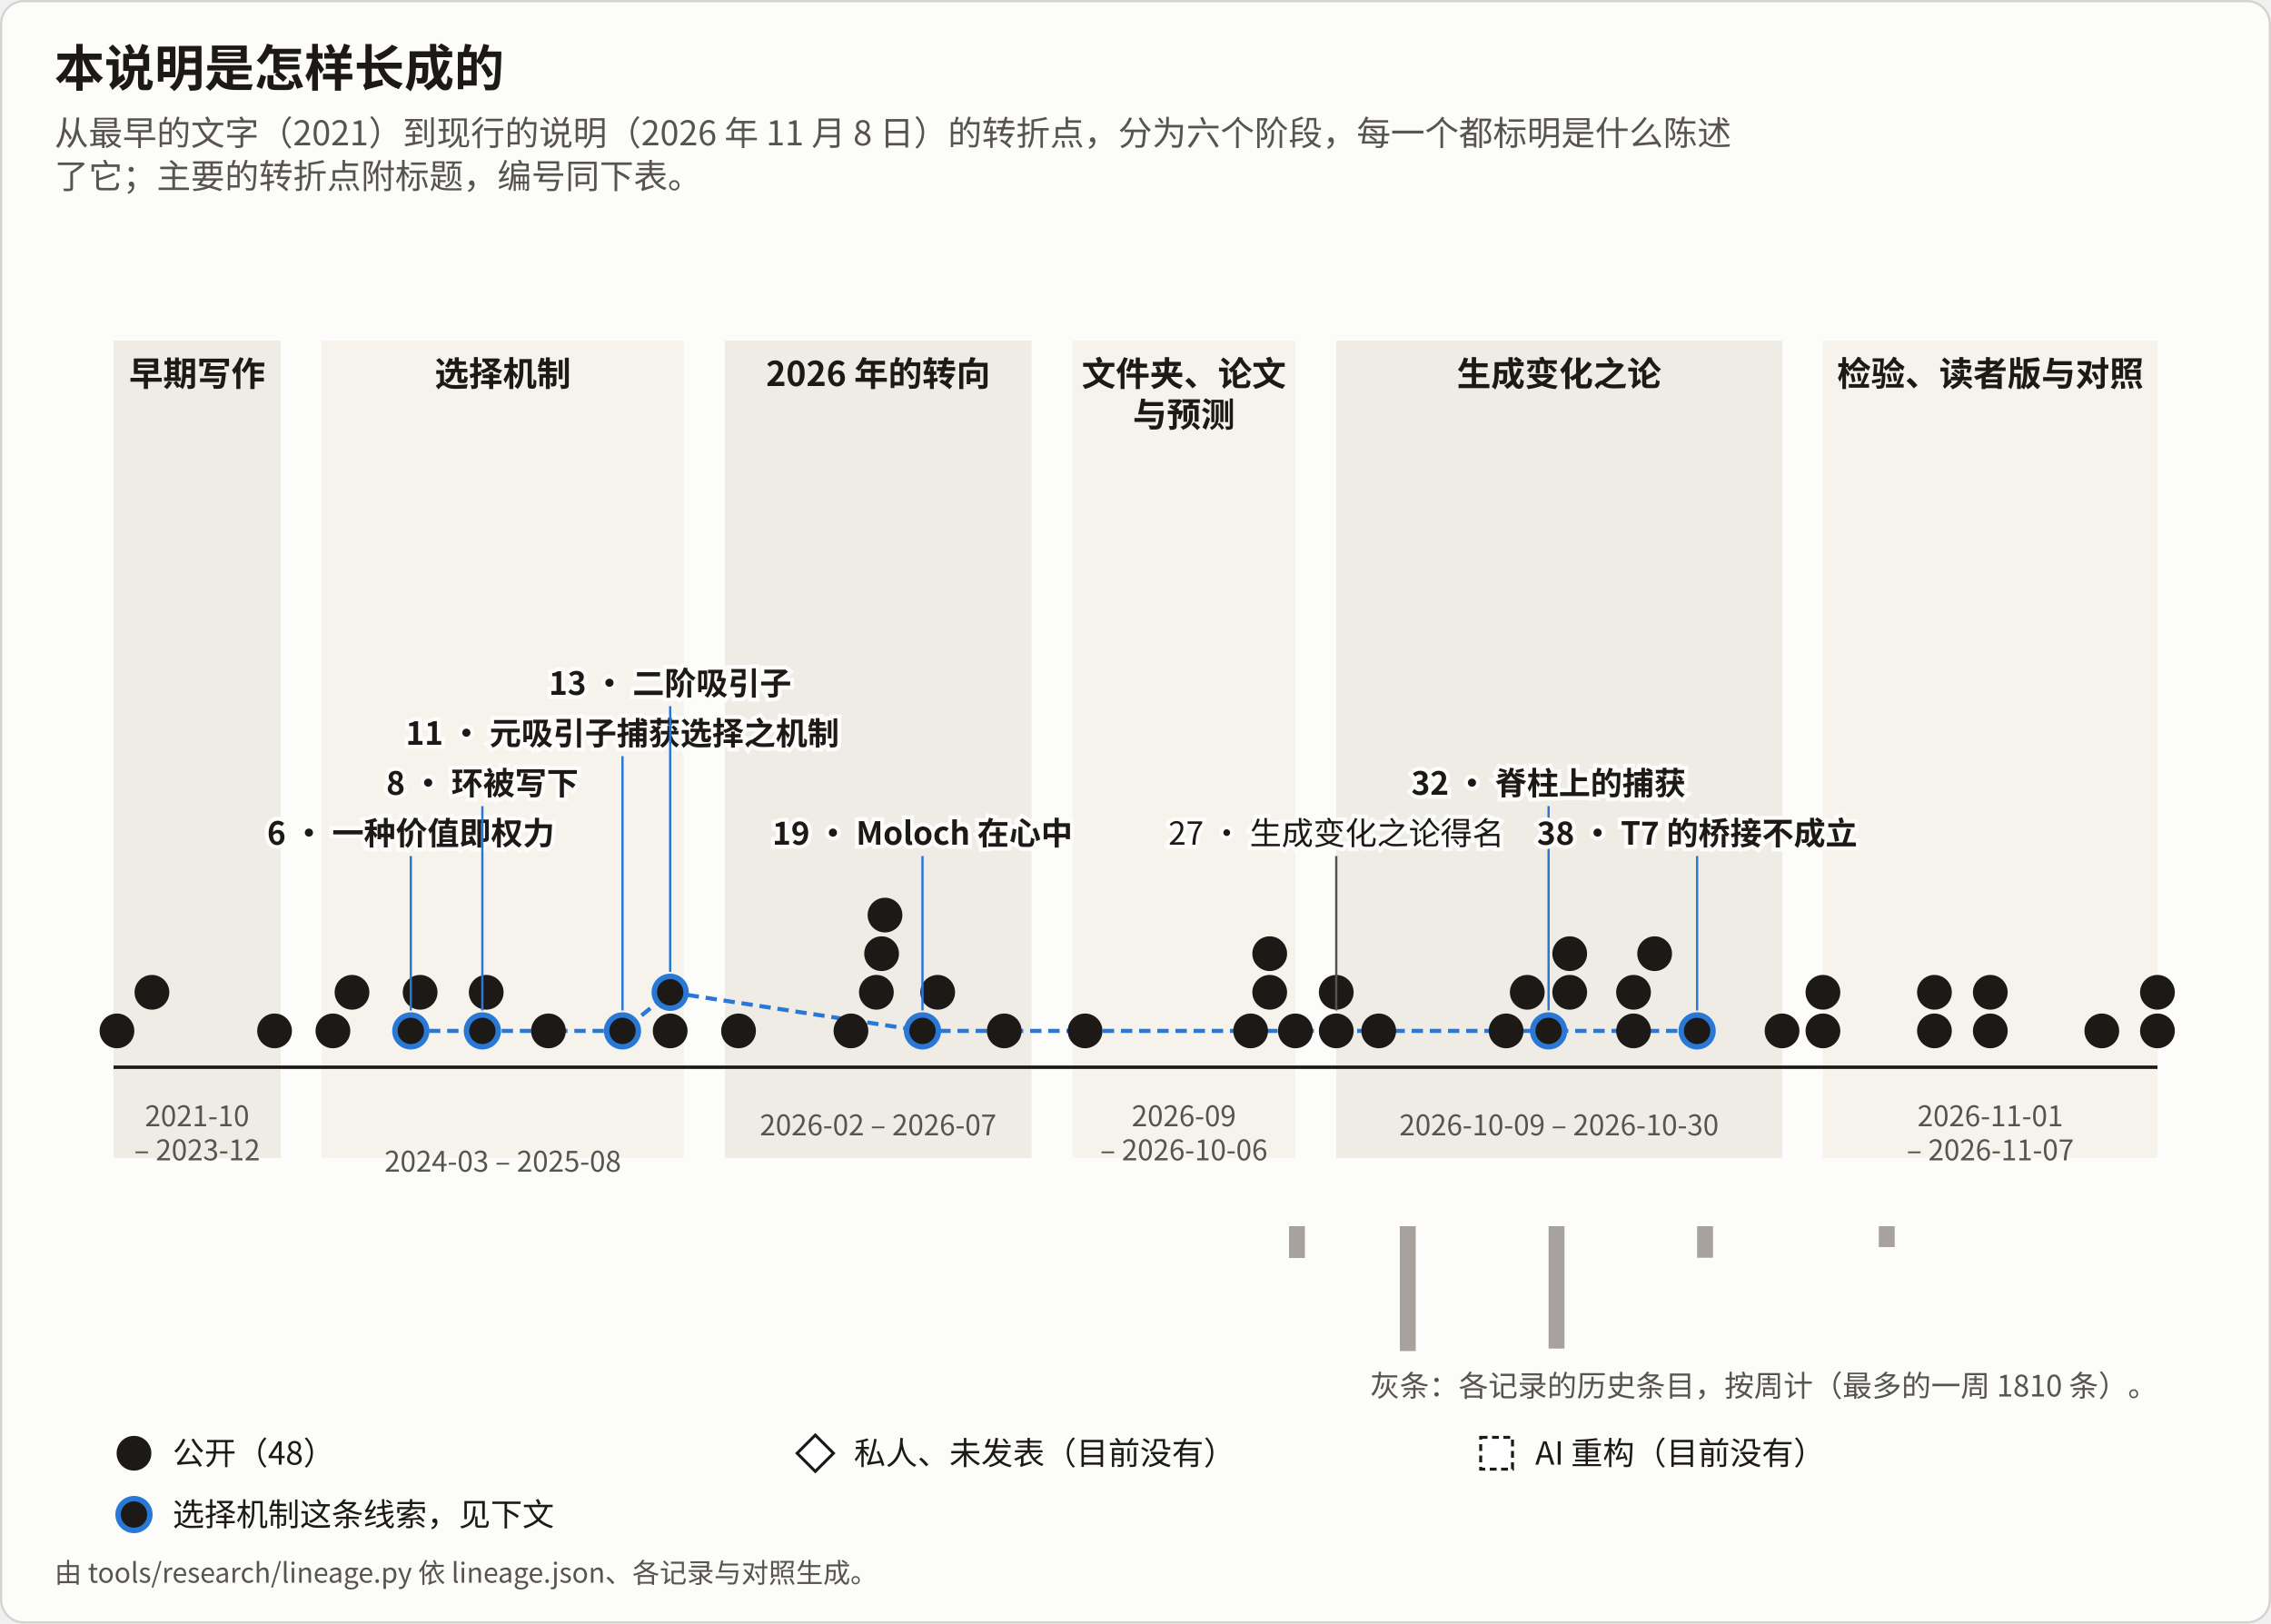
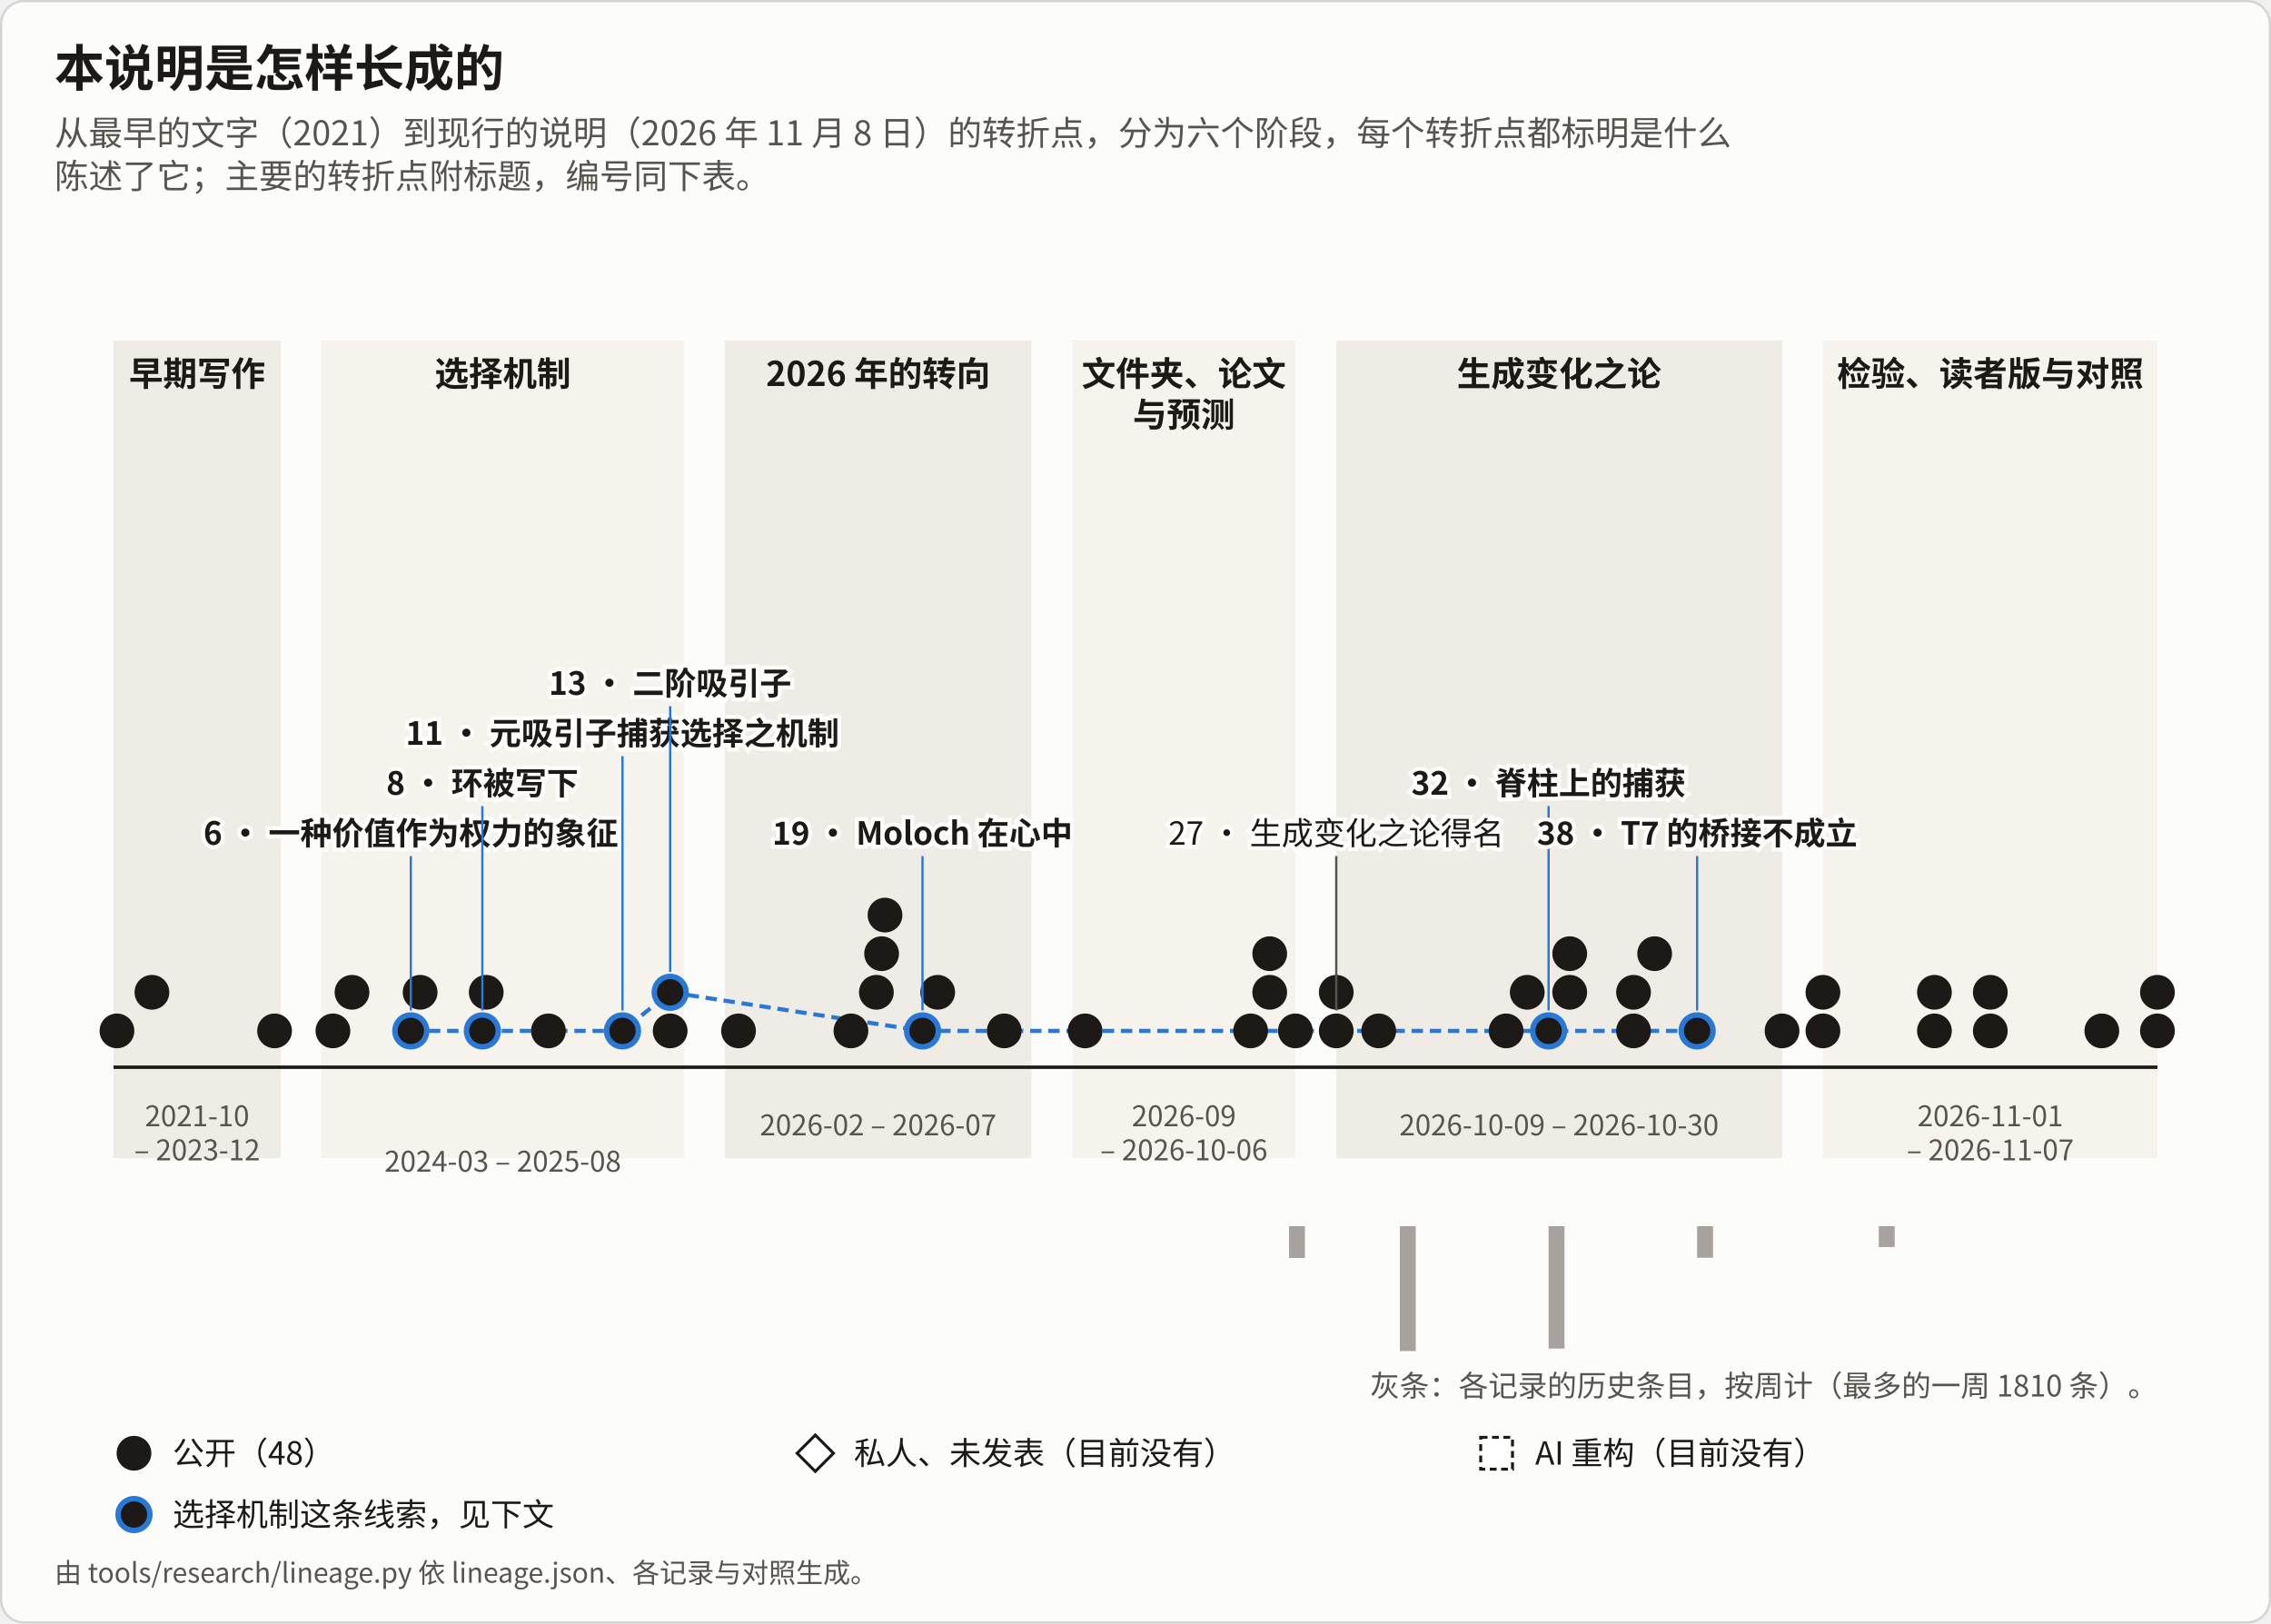
<svg xmlns="http://www.w3.org/2000/svg" viewBox="0 0 1000 715" width="1000" height="715" role="img" aria-labelledby="lineage-title" font-family="'PingFang SC', 'Hiragino Sans GB', 'Noto Sans CJK SC', 'Microsoft YaHei', sans-serif">
  <rect x="0.5" y="0.5" width="999" height="714" rx="10" fill="#fcfcfb" stroke="#d6d3d1" />
  <text x="24.0" y="38.0" font-size="22" font-weight="bold" text-anchor="start" fill="#1c1917">本说明是怎样长成的</text>
-   <text x="24.0" y="64.0" font-size="15" text-anchor="start" fill="#57534e">从最早的文字（2021）到现行的说明（2026 年 11 月 8 日）的转折点，分为六个阶段，每一个都标明是什么陈述</text>
-   <text x="24.0" y="83.0" font-size="15" text-anchor="start" fill="#57534e">了它；主要的转折点附标题，编号同下表。</text>
+   <text x="24.0" y="64.0" font-size="15" text-anchor="start" fill="#57534e">从最早的文字（2021）到现行的说明（2026 年 11 月 8 日）的转折点，分为六个阶段，每个转折点都标明是什么</text>
+   <text x="24.0" y="83.0" font-size="15" text-anchor="start" fill="#57534e">陈述了它；主要的转折点附标题，编号同下表。</text>
  <rect x="50.0" y="150" width="73.6" height="360" fill="#efece6" />
  <text x="86.8" y="170.0" font-size="15" font-weight="bold" text-anchor="middle" fill="#1c1917">早期写作</text>
  <text x="86.8" y="496.0" font-size="12.5" text-anchor="middle" fill="#57534e">2021-10</text>
  <text x="86.8" y="511.0" font-size="12.5" text-anchor="middle" fill="#57534e">– 2023-12</text>
  <rect x="141.6" y="150" width="159.5" height="360" fill="#f6f3ed" />
  <text x="221.4" y="170.0" font-size="15" font-weight="bold" text-anchor="middle" fill="#1c1917">选择机制</text>
  <text x="221.4" y="516.0" font-size="12.5" text-anchor="middle" fill="#57534e">2024-03 – 2025-08</text>
  <rect x="319.2" y="150" width="135.0" height="360" fill="#efece6" />
  <text x="386.7" y="170.0" font-size="15" font-weight="bold" text-anchor="middle" fill="#1c1917">2026 年的转向</text>
  <text x="386.7" y="500.0" font-size="12.5" text-anchor="middle" fill="#57534e">2026-02 – 2026-07</text>
  <rect x="472.2" y="150" width="98.2" height="360" fill="#f6f3ed" />
  <text x="521.3" y="170.0" font-size="15" font-weight="bold" text-anchor="middle" fill="#1c1917">文件夹、论文</text>
  <text x="521.3" y="188.0" font-size="15" font-weight="bold" text-anchor="middle" fill="#1c1917">与预测</text>
  <text x="521.3" y="496.0" font-size="12.5" text-anchor="middle" fill="#57534e">2026-09</text>
  <text x="521.3" y="511.0" font-size="12.5" text-anchor="middle" fill="#57534e">– 2026-10-06</text>
  <rect x="588.4" y="150" width="196.4" height="360" fill="#efece6" />
  <text x="686.5" y="170.0" font-size="15" font-weight="bold" text-anchor="middle" fill="#1c1917">生成变化之论</text>
  <text x="686.5" y="500.0" font-size="12.5" text-anchor="middle" fill="#57534e">2026-10-09 – 2026-10-30</text>
  <rect x="802.7" y="150" width="147.3" height="360" fill="#f6f3ed" />
  <text x="876.4" y="170.0" font-size="15" font-weight="bold" text-anchor="middle" fill="#1c1917">检验、读者版与对照</text>
  <text x="876.4" y="496.0" font-size="12.5" text-anchor="middle" fill="#57534e">2026-11-01</text>
  <text x="876.4" y="511.0" font-size="12.5" text-anchor="middle" fill="#57534e">– 2026-11-07</text>
  <line x1="50" y1="470" x2="950" y2="470" stroke="#1c1917" stroke-width="1.5" />
  <rect x="567.6" y="540.0" width="7" height="14.0" fill="#a8a29e" />
  <rect x="616.4" y="540.0" width="7" height="55.0" fill="#a8a29e" />
  <rect x="681.9" y="540.0" width="7" height="53.9" fill="#a8a29e" />
  <rect x="747.3" y="540.0" width="7" height="13.9" fill="#a8a29e" />
  <rect x="827.3" y="540.0" width="7" height="9.2" fill="#a8a29e" />
  <text x="950.0" y="615.0" font-size="13" text-anchor="end" fill="#57534e">灰条：各记录的历史条目，按周计（最多的一周 1810 条）。</text>
  <path d="M180.9,454.0 L212.4,454.0 L274.1,454.0 L295.1,437.0 L406.2,454.0 L681.9,454.0 L747.3,454.0" fill="none" stroke="#2a78d6" stroke-width="1.8" stroke-dasharray="5 3" />
  <circle cx="51.5" cy="454.0" r="7" fill="#1c1917" stroke="#1c1917" stroke-width="1.3" />
  <circle cx="66.9" cy="437.0" r="7" fill="#1c1917" stroke="#1c1917" stroke-width="1.3" />
  <circle cx="120.9" cy="454.0" r="7" fill="#1c1917" stroke="#1c1917" stroke-width="1.3" />
  <circle cx="146.6" cy="454.0" r="7" fill="#1c1917" stroke="#1c1917" stroke-width="1.3" />
  <circle cx="155.0" cy="437.0" r="7" fill="#1c1917" stroke="#1c1917" stroke-width="1.3" />
  <circle cx="180.9" cy="454.0" r="7" fill="#1c1917" stroke="#2a78d6" stroke-width="2.4" />
  <circle cx="185.0" cy="437.0" r="7" fill="#1c1917" stroke="#1c1917" stroke-width="1.3" />
  <circle cx="212.4" cy="454.0" r="7" fill="#1c1917" stroke="#2a78d6" stroke-width="2.4" />
  <circle cx="214.1" cy="437.0" r="7" fill="#1c1917" stroke="#1c1917" stroke-width="1.3" />
  <circle cx="241.5" cy="454.0" r="7" fill="#1c1917" stroke="#1c1917" stroke-width="1.3" />
  <circle cx="274.1" cy="454.0" r="7" fill="#1c1917" stroke="#2a78d6" stroke-width="2.4" />
  <circle cx="295.1" cy="454.0" r="7" fill="#1c1917" stroke="#1c1917" stroke-width="1.3" />
  <circle cx="295.1" cy="437.0" r="7" fill="#1c1917" stroke="#2a78d6" stroke-width="2.4" />
  <circle cx="325.2" cy="454.0" r="7" fill="#1c1917" stroke="#1c1917" stroke-width="1.3" />
  <circle cx="374.7" cy="454.0" r="7" fill="#1c1917" stroke="#1c1917" stroke-width="1.3" />
  <circle cx="385.9" cy="437.0" r="7" fill="#1c1917" stroke="#1c1917" stroke-width="1.3" />
  <circle cx="388.2" cy="420.0" r="7" fill="#1c1917" stroke="#1c1917" stroke-width="1.3" />
  <circle cx="389.7" cy="403.0" r="7" fill="#1c1917" stroke="#1c1917" stroke-width="1.3" />
  <circle cx="406.2" cy="454.0" r="7" fill="#1c1917" stroke="#2a78d6" stroke-width="2.4" />
  <circle cx="412.9" cy="437.0" r="7" fill="#1c1917" stroke="#1c1917" stroke-width="1.3" />
  <circle cx="442.2" cy="454.0" r="7" fill="#1c1917" stroke="#1c1917" stroke-width="1.3" />
  <circle cx="477.8" cy="454.0" r="7" fill="#1c1917" stroke="#1c1917" stroke-width="1.3" />
  <circle cx="550.7" cy="454.0" r="7" fill="#1c1917" stroke="#1c1917" stroke-width="1.3" />
  <circle cx="559.1" cy="437.0" r="7" fill="#1c1917" stroke="#1c1917" stroke-width="1.3" />
  <circle cx="559.1" cy="420.0" r="7" fill="#1c1917" stroke="#1c1917" stroke-width="1.3" />
  <circle cx="570.4" cy="454.0" r="7" fill="#1c1917" stroke="#1c1917" stroke-width="1.3" />
  <circle cx="588.4" cy="454.0" r="7" fill="#1c1917" stroke="#1c1917" stroke-width="1.3" />
  <circle cx="588.4" cy="437.0" r="7" fill="#1c1917" stroke="#1c1917" stroke-width="1.3" />
  <circle cx="607.1" cy="454.0" r="7" fill="#1c1917" stroke="#1c1917" stroke-width="1.3" />
  <circle cx="663.2" cy="454.0" r="7" fill="#1c1917" stroke="#1c1917" stroke-width="1.3" />
  <circle cx="672.5" cy="437.0" r="7" fill="#1c1917" stroke="#1c1917" stroke-width="1.3" />
  <circle cx="681.9" cy="454.0" r="7" fill="#1c1917" stroke="#2a78d6" stroke-width="2.4" />
  <circle cx="691.2" cy="437.0" r="7" fill="#1c1917" stroke="#1c1917" stroke-width="1.3" />
  <circle cx="691.2" cy="420.0" r="7" fill="#1c1917" stroke="#1c1917" stroke-width="1.3" />
  <circle cx="719.3" cy="454.0" r="7" fill="#1c1917" stroke="#1c1917" stroke-width="1.3" />
  <circle cx="719.3" cy="437.0" r="7" fill="#1c1917" stroke="#1c1917" stroke-width="1.3" />
  <circle cx="728.6" cy="420.0" r="7" fill="#1c1917" stroke="#1c1917" stroke-width="1.3" />
  <circle cx="747.3" cy="454.0" r="7" fill="#1c1917" stroke="#2a78d6" stroke-width="2.4" />
  <circle cx="784.7" cy="454.0" r="7" fill="#1c1917" stroke="#1c1917" stroke-width="1.3" />
  <circle cx="802.7" cy="454.0" r="7" fill="#1c1917" stroke="#1c1917" stroke-width="1.3" />
  <circle cx="802.7" cy="437.0" r="7" fill="#1c1917" stroke="#1c1917" stroke-width="1.3" />
  <circle cx="851.8" cy="454.0" r="7" fill="#1c1917" stroke="#1c1917" stroke-width="1.3" />
  <circle cx="851.8" cy="437.0" r="7" fill="#1c1917" stroke="#1c1917" stroke-width="1.3" />
  <circle cx="876.4" cy="454.0" r="7" fill="#1c1917" stroke="#1c1917" stroke-width="1.3" />
  <circle cx="876.4" cy="437.0" r="7" fill="#1c1917" stroke="#1c1917" stroke-width="1.3" />
  <circle cx="925.5" cy="454.0" r="7" fill="#1c1917" stroke="#1c1917" stroke-width="1.3" />
  <circle cx="950.0" cy="454.0" r="7" fill="#1c1917" stroke="#1c1917" stroke-width="1.3" />
  <circle cx="950.0" cy="437.0" r="7" fill="#1c1917" stroke="#1c1917" stroke-width="1.3" />
  <line x1="180.9" y1="445.0" x2="180.9" y2="377.0" stroke="#2a78d6" stroke-width="1" />
-   <text x="180.9" y="372.0" font-size="14" font-weight="bold" text-anchor="middle" fill="#1c1917" stroke="#fcfcfb" stroke-width="3.5" paint-order="stroke">6 · 一种价值即权力</text>
+   <text x="180.9" y="372.0" font-size="14" font-weight="bold" text-anchor="middle" fill="#1c1917" stroke="#fcfcfb" stroke-width="3.5" paint-order="stroke">6 · 一种价值作为权力的象征</text>
  <line x1="212.4" y1="445.0" x2="212.4" y2="355.0" stroke="#2a78d6" stroke-width="1" />
  <text x="212.4" y="350.0" font-size="14" font-weight="bold" text-anchor="middle" fill="#1c1917" stroke="#fcfcfb" stroke-width="3.5" paint-order="stroke">8 · 环被写下</text>
  <line x1="274.1" y1="445.0" x2="274.1" y2="333.0" stroke="#2a78d6" stroke-width="1" />
  <text x="274.1" y="328.0" font-size="14" font-weight="bold" text-anchor="middle" fill="#1c1917" stroke="#fcfcfb" stroke-width="3.5" paint-order="stroke">11 · 元吸引子捕获选择之机制</text>
  <line x1="295.1" y1="428.0" x2="295.1" y2="311.0" stroke="#2a78d6" stroke-width="1" />
  <text x="295.1" y="306.0" font-size="14" font-weight="bold" text-anchor="middle" fill="#1c1917" stroke="#fcfcfb" stroke-width="3.5" paint-order="stroke">13 · 二阶吸引子</text>
  <line x1="406.2" y1="445.0" x2="406.2" y2="377.0" stroke="#2a78d6" stroke-width="1" />
  <text x="406.2" y="372.0" font-size="14" font-weight="bold" text-anchor="middle" fill="#1c1917" stroke="#fcfcfb" stroke-width="3.5" paint-order="stroke">19 · Moloch 在心中</text>
  <line x1="588.4" y1="445.0" x2="588.4" y2="377.0" stroke="#57534e" stroke-width="1" />
  <text x="588.4" y="372.0" font-size="14" text-anchor="middle" fill="#1c1917" stroke="#fcfcfb" stroke-width="3.5" paint-order="stroke">27 · 生成变化之论得名</text>
  <line x1="681.9" y1="445.0" x2="681.9" y2="355.0" stroke="#2a78d6" stroke-width="1" />
  <text x="681.9" y="350.0" font-size="14" font-weight="bold" text-anchor="middle" fill="#1c1917" stroke="#fcfcfb" stroke-width="3.5" paint-order="stroke">32 · 脊柱上的捕获</text>
  <line x1="747.3" y1="445.0" x2="747.3" y2="377.0" stroke="#2a78d6" stroke-width="1" />
  <text x="747.3" y="372.0" font-size="14" font-weight="bold" text-anchor="middle" fill="#1c1917" stroke="#fcfcfb" stroke-width="3.5" paint-order="stroke">38 · T7 的桥接不成立</text>
  <circle cx="59.0" cy="640.0" r="7" fill="#1c1917" stroke="#1c1917" stroke-width="1.3" />
  <text x="76.0" y="645.0" font-size="14" text-anchor="start" fill="#1c1917">公开（48）</text>
  <path d="M359.0,632.0 L367.0,640.0 L359.0,648.0 L351.0,640.0 z" fill="#ffffff" stroke="#1c1917" stroke-width="1.3" />
  <text x="376.0" y="645.0" font-size="14" text-anchor="start" fill="#1c1917">私人、未发表（目前没有）</text>
  <rect x="652.0" y="633.0" width="14" height="14" fill="#ffffff" stroke="#1c1917" stroke-width="1.3" stroke-dasharray="3 2" />
  <text x="676.0" y="645.0" font-size="14" text-anchor="start" fill="#1c1917">AI 重构（目前没有）</text>
  <circle cx="59.0" cy="667.0" r="7" fill="#1c1917" stroke="#2a78d6" stroke-width="2.4" />
  <text x="76.0" y="672.0" font-size="14" text-anchor="start" fill="#1c1917">选择机制这条线索，见下文</text>
  <text x="24.0" y="697.0" font-size="12" text-anchor="start" fill="#57534e">由 tools/research/lineage.py 依 lineage.json、各记录与对照生成。</text>
</svg>
